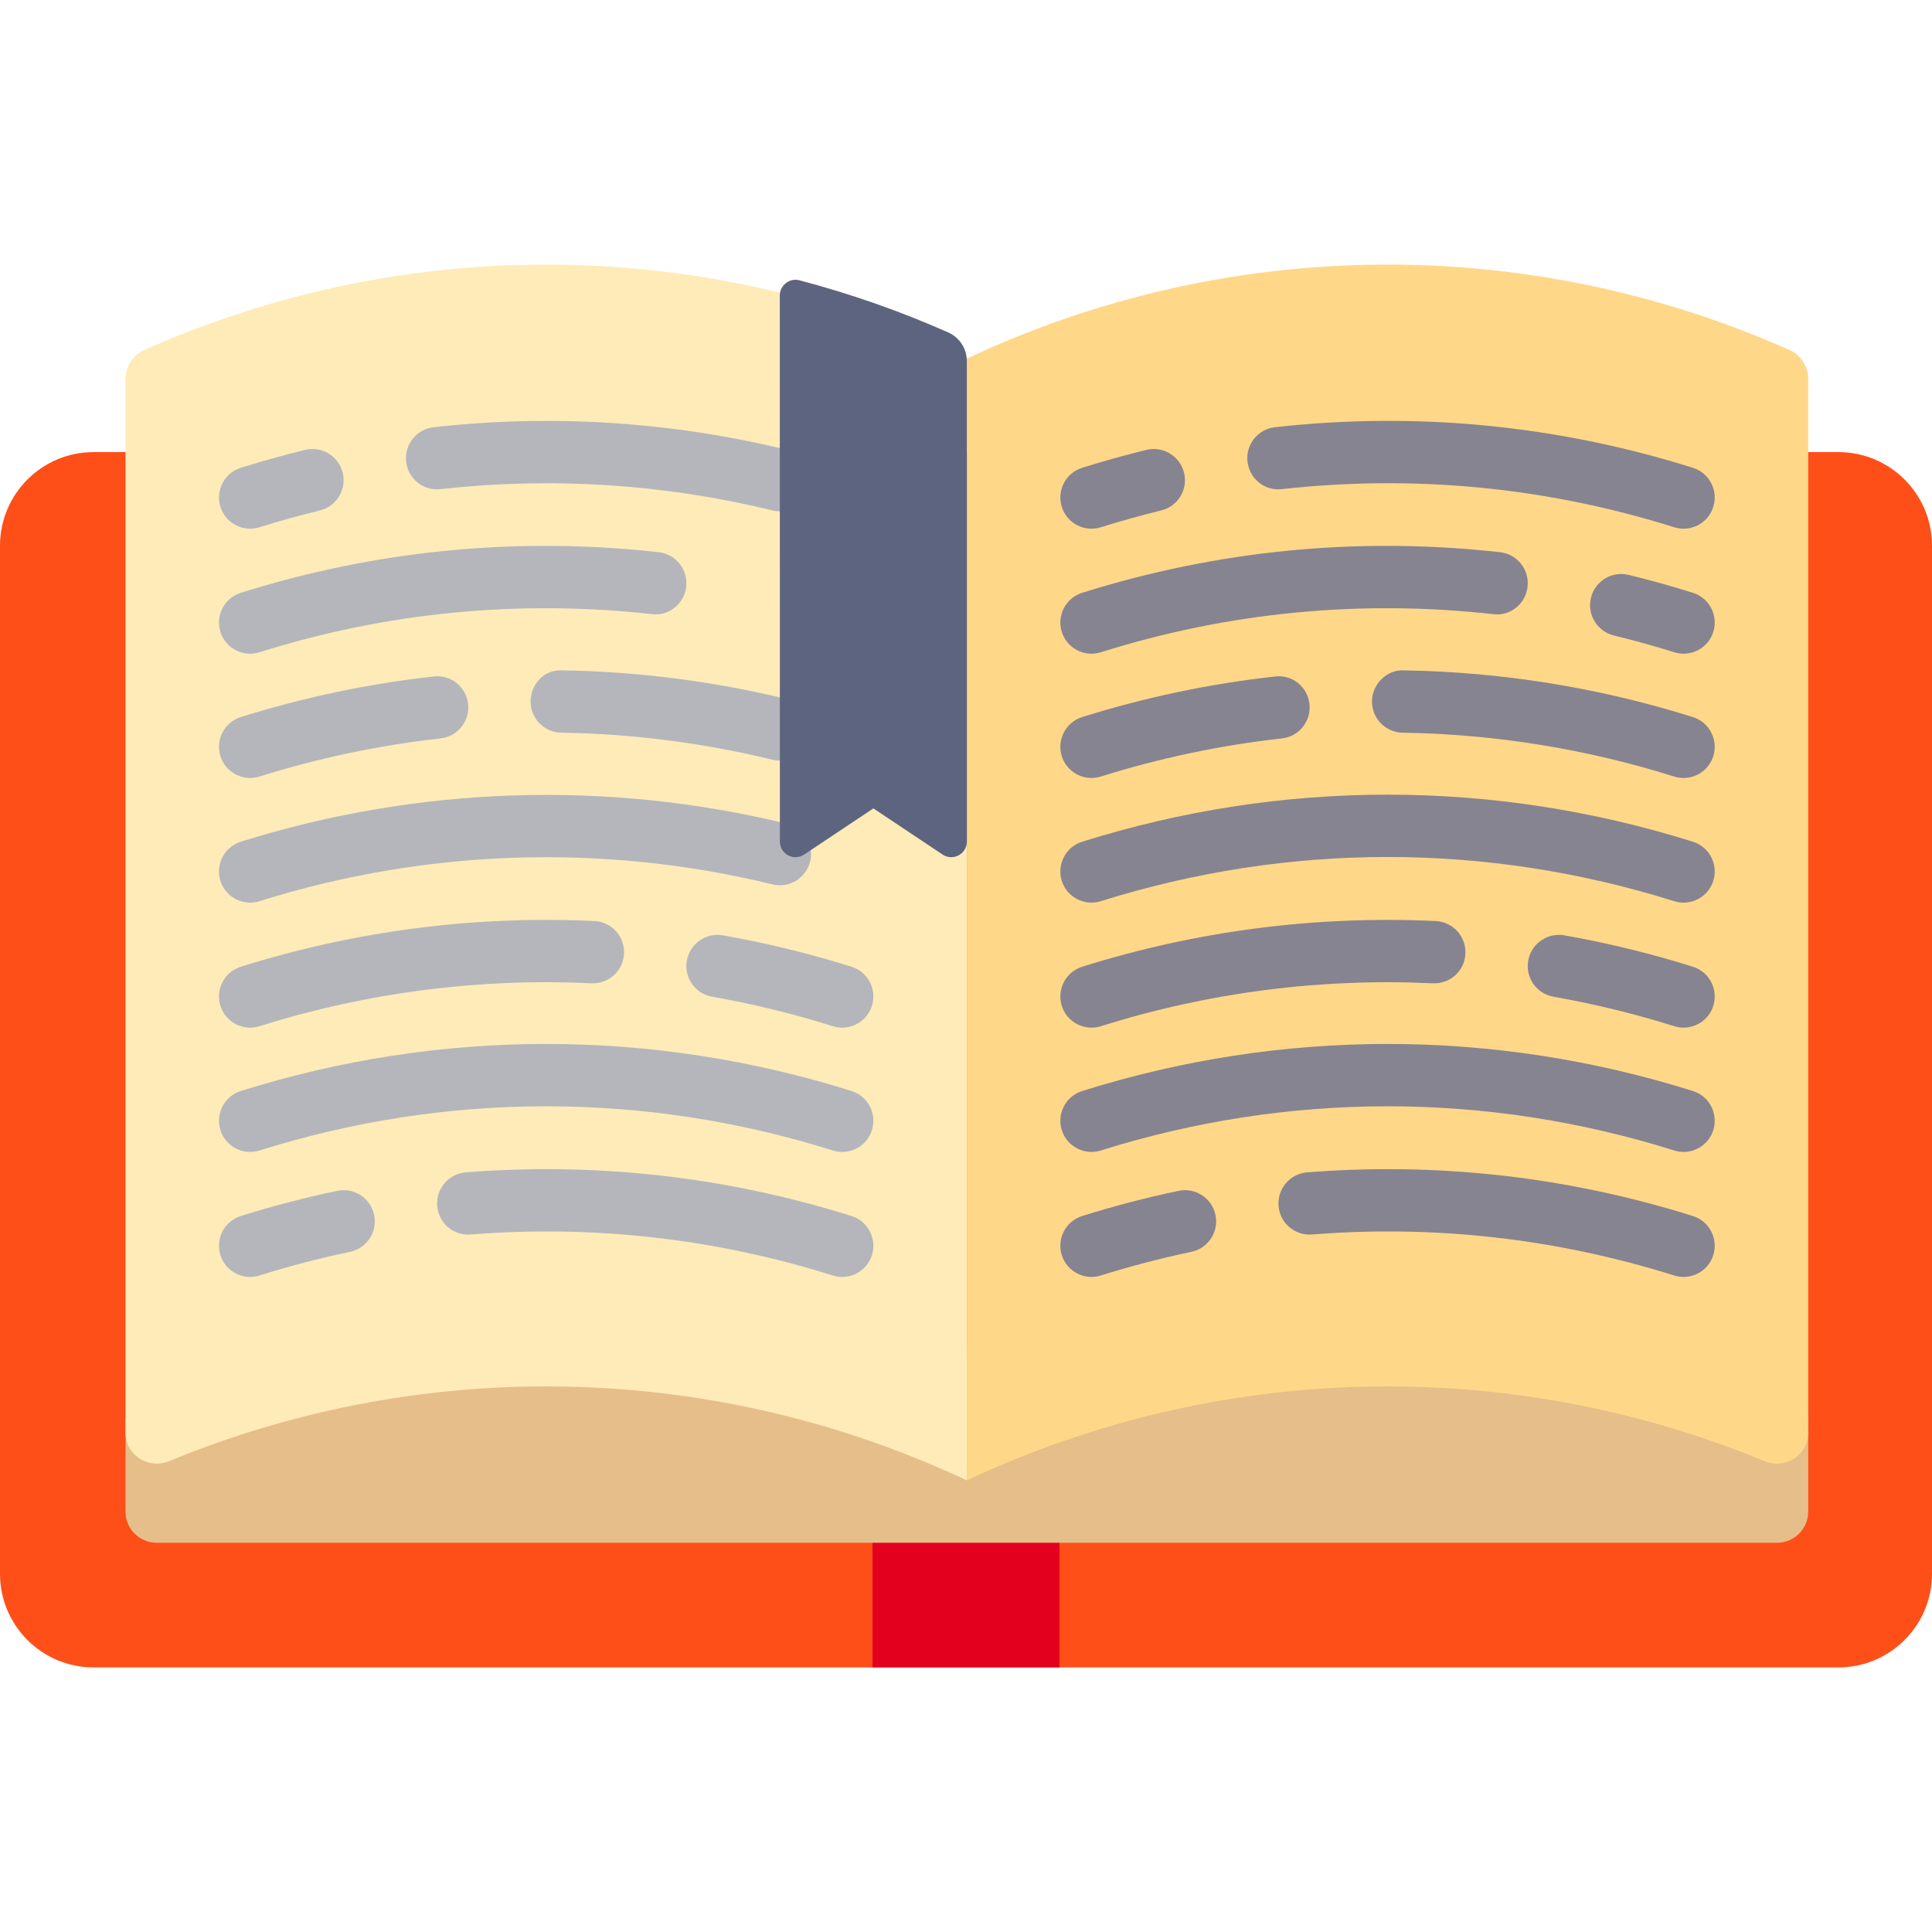
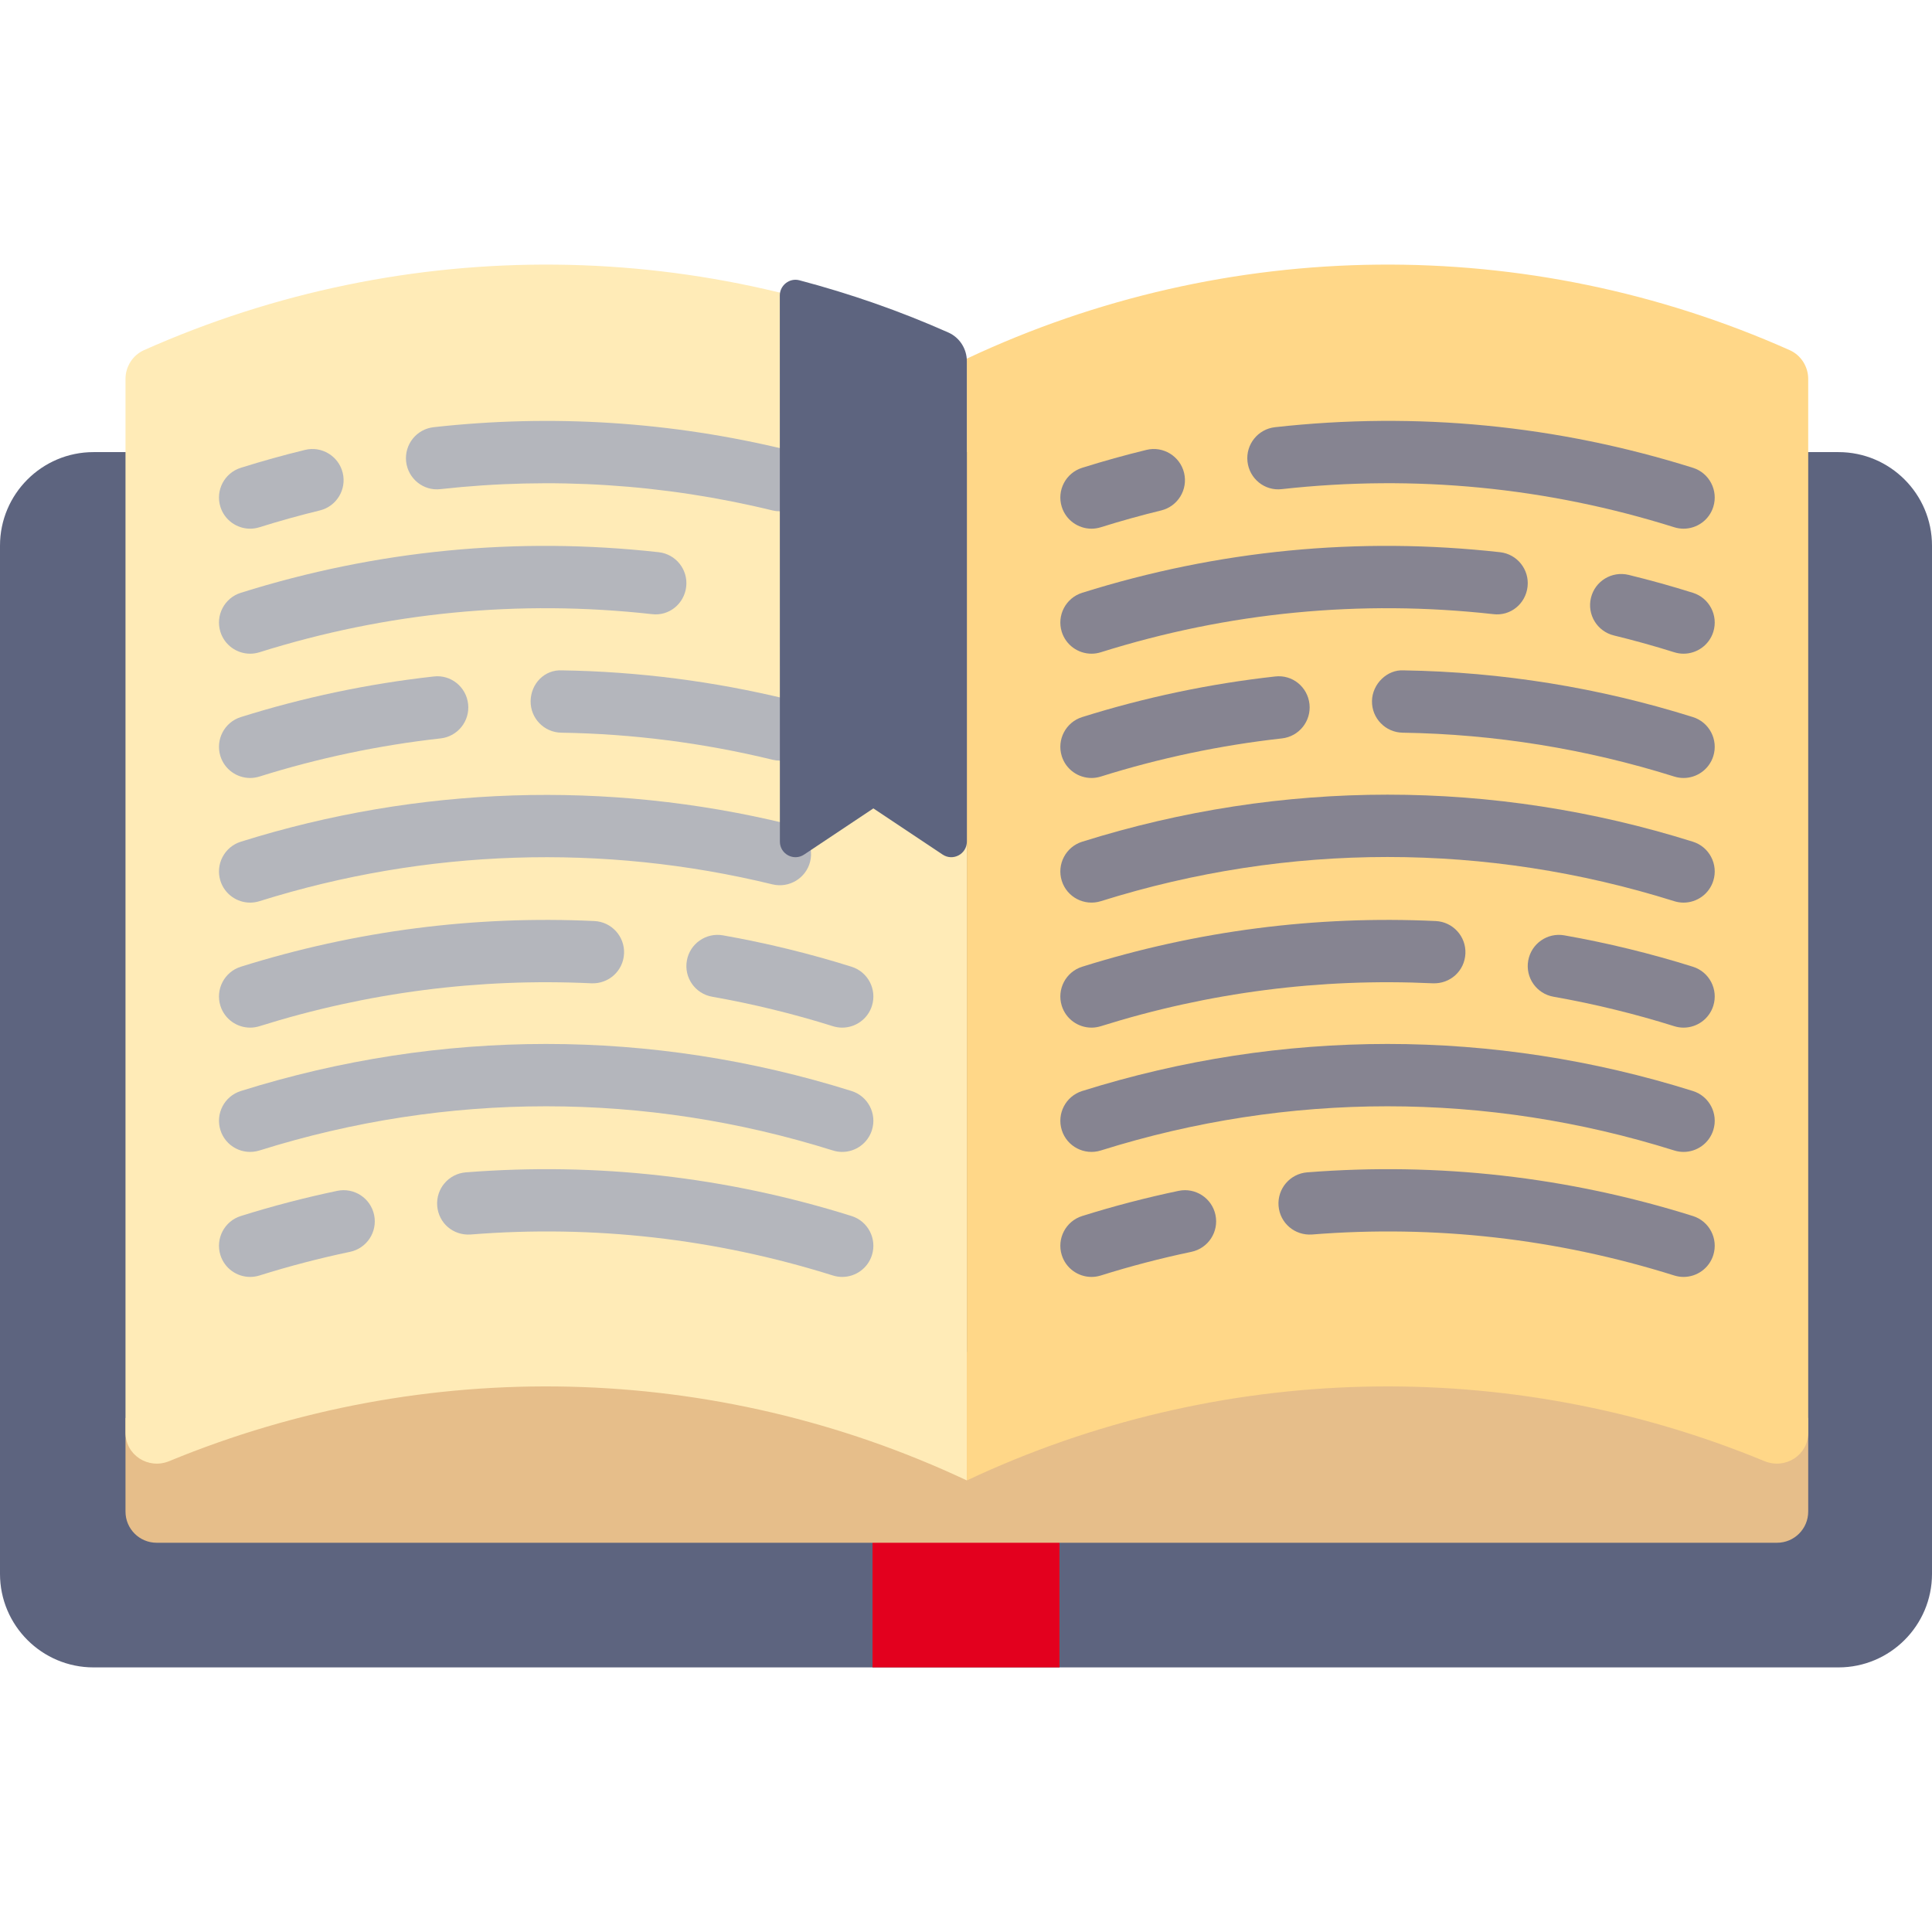
<svg xmlns="http://www.w3.org/2000/svg" version="1.1" id="Layer_1" x="0px" y="0px" viewBox="0 0 496 496" style="enable-background:new 0 0 496 496;" xml:space="preserve">
  <g>
    <g>
-       <path style="fill:#FF4F19;" d="M472,116.07H24c-13.234,0-24,10.766-24,24v264c0,13.234,10.766,24,24,24h448    c13.234,0,24-10.766,24-24v-264C496,126.836,485.234,116.07,472,116.07z" />
+       <path style="fill:#5D647F;" d="M472,116.07H24c-13.234,0-24,10.766-24,24v264c0,13.234,10.766,24,24,24h448    c13.234,0,24-10.766,24-24v-264C496,126.836,485.234,116.07,472,116.07z" />
    </g>
    <g>
      <rect x="224" y="388.07" style="fill:#E3001E;" width="48" height="40" />
    </g>
    <g>
      <path style="fill:#E6BE8A;" d="M464.219,364.07v24c0,4.418-3.582,8-8,8h-416c-4.418,0-8-3.582-8-8v-24l47.781-24l192,8l160-8    L464.219,364.07z" />
    </g>
    <g>
      <path style="fill:#FFEBB7;" d="M43.443,375.116c65.739-27.139,140.084-25.487,204.776,4.954v-288    C181.394,60.625,104.27,59.9,36.97,89.894c-2.896,1.291-4.751,4.222-4.751,7.393v270.515    C32.219,373.581,38.102,377.321,43.443,375.116z" />
    </g>
    <g>
      <path style="fill:#FFD788;" d="M248.219,380.07c64.692-30.442,139.037-32.093,204.776-4.954    c5.341,2.205,11.224-1.535,11.224-7.314V97.287c0-3.171-1.855-6.102-4.751-7.393c-67.3-29.994-144.425-29.269-211.249,2.176    V380.07z" />
    </g>
    <g>
      <g>
        <path style="fill:#868491;" d="M280.219,327.824c-3.406,0-6.563-2.188-7.633-5.605c-1.32-4.215,1.023-8.707,5.234-10.031     c8.094-2.543,16.422-4.715,24.758-6.461c4.313-0.906,8.563,1.855,9.469,6.188c0.906,4.324-1.859,8.563-6.188,9.469     c-7.828,1.641-15.648,3.684-23.242,6.07C281.82,327.703,281.008,327.824,280.219,327.824z" />
      </g>
    </g>
    <g>
      <g>
        <path style="fill:#868491;" d="M432.219,327.824c-0.789,0-1.602-0.121-2.398-0.371c-30.187-9.48-61.477-13.031-92.969-10.523     c-4.469,0.32-8.258-2.941-8.609-7.344c-0.344-4.406,2.938-8.258,7.344-8.609c33.609-2.641,66.891,1.117,99.031,11.211     c4.211,1.324,6.555,5.816,5.234,10.031C438.781,325.637,435.625,327.824,432.219,327.824z" />
      </g>
    </g>
    <g>
      <g>
        <path style="fill:#868491;" d="M432.219,295.73c-0.789,0-1.602-0.121-2.398-0.371c-48.156-15.125-99.047-15.125-147.203,0     c-4.234,1.324-8.719-1.023-10.031-5.234c-1.32-4.215,1.023-8.707,5.234-10.031c51.297-16.109,105.5-16.109,156.797,0     c4.211,1.324,6.555,5.816,5.234,10.031C438.781,293.543,435.625,295.73,432.219,295.73z" />
      </g>
    </g>
    <g>
      <g>
        <path style="fill:#868491;" d="M280.219,263.824c-3.406,0-6.563-2.188-7.633-5.605c-1.32-4.215,1.023-8.707,5.234-10.031     c29.445-9.242,60-13.176,90.781-11.73c4.406,0.211,7.82,3.957,7.609,8.371c-0.203,4.422-3.891,7.797-8.375,7.613     c-28.883-1.363-57.578,2.332-85.219,11.012C281.82,263.703,281.008,263.824,280.219,263.824z" />
      </g>
    </g>
    <g>
      <g>
        <path style="fill:#868491;" d="M432.219,263.824c-0.789,0-1.602-0.121-2.398-0.371c-10.109-3.176-20.539-5.723-31-7.566     c-4.352-0.77-7.258-4.918-6.484-9.27c0.766-4.348,4.922-7.258,9.266-6.488c11.141,1.965,22.242,4.676,33.016,8.059     c4.211,1.324,6.555,5.816,5.234,10.031C438.781,261.637,435.625,263.824,432.219,263.824z" />
      </g>
    </g>
    <g>
      <g>
        <path style="fill:#868491;" d="M432.219,231.73c-0.789,0-1.602-0.121-2.398-0.371c-48.156-15.125-99.047-15.125-147.203,0     c-4.234,1.316-8.719-1.027-10.031-5.234c-1.32-4.215,1.023-8.707,5.234-10.031c51.297-16.109,105.5-16.109,156.797,0     c4.211,1.324,6.555,5.816,5.234,10.031C438.781,229.543,435.625,231.73,432.219,231.73z" />
      </g>
    </g>
    <g>
      <g>
        <path style="fill:#868491;" d="M280.219,199.731c-3.406,0-6.563-2.188-7.633-5.605c-1.32-4.215,1.023-8.707,5.234-10.031     c16.094-5.055,32.75-8.562,49.523-10.422c4.453-0.535,8.352,2.684,8.836,7.066c0.484,4.391-2.68,8.348-7.07,8.832     c-15.742,1.75-31.391,5.043-46.492,9.789C281.82,199.609,281.008,199.731,280.219,199.731z" />
      </g>
    </g>
    <g>
      <g>
        <path style="fill:#868491;" d="M432.219,199.731c-0.789,0-1.602-0.121-2.398-0.371c-22.586-7.098-46.039-10.887-69.719-11.258     c-4.422-0.07-7.945-3.707-7.875-8.125c0.07-4.414,3.93-8.133,8.125-7.875c25.219,0.398,50.211,4.434,74.266,11.992     c4.211,1.324,6.555,5.816,5.234,10.031C438.773,197.543,435.625,199.731,432.219,199.731z" />
      </g>
    </g>
    <g>
      <g>
        <path style="fill:#868491;" d="M280.219,167.824c-3.406,0-6.563-2.188-7.633-5.605c-1.32-4.215,1.023-8.707,5.234-10.031     c34.859-10.949,70.937-14.465,107.281-10.422c4.391,0.484,7.555,4.441,7.07,8.832c-0.484,4.387-4.359,7.637-8.836,7.066     c-34.094-3.781-67.992-0.496-100.719,9.789C281.82,167.703,281.008,167.824,280.219,167.824z" />
      </g>
    </g>
    <g>
      <g>
        <path style="fill:#868491;" d="M432.219,167.824c-0.789,0-1.602-0.121-2.398-0.371c-5.078-1.598-10.289-3.047-15.5-4.316     c-4.289-1.047-6.922-5.375-5.875-9.668s5.344-6.918,9.672-5.879c5.539,1.352,11.086,2.898,16.5,4.598     c4.211,1.324,6.555,5.816,5.234,10.031C438.781,165.637,435.625,167.824,432.219,167.824z" />
      </g>
    </g>
    <g>
      <g>
        <path style="fill:#868491;" d="M280.219,135.731c-3.406,0-6.563-2.191-7.633-5.609c-1.32-4.219,1.023-8.707,5.242-10.027     c5.5-1.727,11.047-3.27,16.492-4.594c4.266-1.051,8.617,1.59,9.664,5.883c1.047,4.293-1.594,8.621-5.883,9.664     c-5.109,1.242-10.32,2.691-15.492,4.312C281.812,135.609,281.008,135.731,280.219,135.731z" />
      </g>
    </g>
    <g>
      <g>
        <path style="fill:#868491;" d="M432.219,135.731c-0.789,0-1.602-0.121-2.398-0.371c-32.734-10.285-66.617-13.566-100.719-9.789     c-4.422,0.539-8.352-2.684-8.836-7.066c-0.484-4.391,2.68-8.348,7.07-8.832c36.328-4.043,72.414-0.527,107.281,10.422     c4.211,1.324,6.555,5.816,5.234,10.031C438.781,133.543,435.625,135.731,432.219,135.731z" />
      </g>
    </g>
    <g>
      <g>
        <path style="fill:#B4B6BC;" d="M64.219,327.824c-3.406,0-6.562-2.188-7.633-5.605c-1.32-4.215,1.023-8.707,5.234-10.031     c8.094-2.543,16.422-4.715,24.758-6.461c4.32-0.906,8.563,1.855,9.469,6.188c0.906,4.324-1.859,8.563-6.188,9.469     c-7.828,1.641-15.648,3.684-23.242,6.07C65.82,327.703,65.008,327.824,64.219,327.824z" />
      </g>
    </g>
    <g>
      <g>
        <path style="fill:#B4B6BC;" d="M216.219,327.824c-0.789,0-1.602-0.121-2.398-0.371c-30.18-9.48-61.477-13.031-92.969-10.523     c-4.531,0.32-8.258-2.941-8.609-7.344c-0.344-4.406,2.938-8.258,7.344-8.609c33.609-2.641,66.883,1.117,99.031,11.211     c4.211,1.324,6.555,5.816,5.234,10.031C222.781,325.637,219.625,327.824,216.219,327.824z" />
      </g>
    </g>
    <g>
      <g>
        <path style="fill:#B4B6BC;" d="M216.219,295.73c-0.789,0-1.602-0.121-2.398-0.371c-48.156-15.125-99.047-15.125-147.203,0     c-4.25,1.324-8.719-1.023-10.031-5.234c-1.32-4.215,1.023-8.707,5.234-10.031c51.297-16.109,105.5-16.109,156.797,0     c4.211,1.324,6.555,5.816,5.234,10.031C222.781,293.543,219.625,295.73,216.219,295.73z" />
      </g>
    </g>
    <g>
      <g>
        <path style="fill:#B4B6BC;" d="M64.219,263.824c-3.406,0-6.562-2.188-7.633-5.605c-1.32-4.215,1.023-8.707,5.234-10.031     c29.445-9.242,60.023-13.176,90.781-11.73c4.406,0.211,7.82,3.957,7.609,8.371c-0.211,4.422-3.938,7.797-8.375,7.613     c-28.891-1.363-57.578,2.332-85.219,11.012C65.82,263.703,65.008,263.824,64.219,263.824z" />
      </g>
    </g>
    <g>
      <g>
        <path style="fill:#B4B6BC;" d="M216.219,263.824c-0.789,0-1.602-0.121-2.398-0.371c-10.109-3.176-20.539-5.723-31-7.566     c-4.352-0.77-7.258-4.918-6.484-9.27c0.758-4.348,4.93-7.258,9.266-6.488c11.141,1.965,22.242,4.676,33.016,8.059     c4.211,1.324,6.555,5.816,5.234,10.031C222.781,261.637,219.625,263.824,216.219,263.824z" />
      </g>
    </g>
    <g>
      <g>
        <path style="fill:#B4B6BC;" d="M64.219,231.73c-3.406,0-6.562-2.188-7.633-5.605c-1.32-4.215,1.023-8.707,5.234-10.031     c45.477-14.277,94-15.867,140.289-4.594c4.297,1.047,6.93,5.375,5.883,9.668c-1.047,4.289-5.398,6.902-9.664,5.879     c-43.469-10.598-89.016-9.094-131.711,4.313C65.82,231.609,65.008,231.73,64.219,231.73z" />
      </g>
    </g>
    <g>
      <g>
        <path style="fill:#B4B6BC;" d="M64.219,199.731c-3.406,0-6.562-2.188-7.633-5.605c-1.32-4.215,1.023-8.707,5.234-10.031     c16.094-5.055,32.75-8.562,49.523-10.422c4.414-0.535,8.352,2.684,8.836,7.066c0.484,4.391-2.68,8.348-7.07,8.832     c-15.742,1.75-31.391,5.043-46.492,9.789C65.82,199.609,65.008,199.731,64.219,199.731z" />
      </g>
    </g>
    <g>
      <g>
        <path style="fill:#B4B6BC;" d="M200.227,195.273c-0.625,0-1.266-0.074-1.898-0.227c-17.734-4.32-35.984-6.66-54.227-6.945     c-4.422-0.07-7.945-3.707-7.875-8.125c0.07-4.414,3.523-8.133,8.125-7.875c19.437,0.309,38.867,2.797,57.758,7.398     c4.297,1.047,6.93,5.375,5.883,9.668C207.101,192.824,203.828,195.273,200.227,195.273z" />
      </g>
    </g>
    <g>
      <g>
        <path style="fill:#B4B6BC;" d="M64.219,167.824c-3.406,0-6.562-2.188-7.633-5.605c-1.32-4.215,1.023-8.707,5.234-10.031     c34.867-10.949,70.945-14.465,107.281-10.422c4.391,0.484,7.555,4.441,7.07,8.832c-0.484,4.387-4.391,7.637-8.836,7.066     c-34.094-3.781-67.992-0.496-100.719,9.789C65.82,167.703,65.008,167.824,64.219,167.824z" />
      </g>
    </g>
    <g>
      <g>
        <path style="fill:#B4B6BC;" d="M64.219,135.731c-3.406,0-6.562-2.191-7.633-5.609c-1.32-4.219,1.023-8.707,5.242-10.027     c5.5-1.727,11.047-3.27,16.492-4.594c4.258-1.051,8.617,1.59,9.664,5.883c1.047,4.293-1.594,8.621-5.883,9.664     c-5.109,1.242-10.32,2.691-15.492,4.312C65.812,135.609,65.008,135.731,64.219,135.731z" />
      </g>
    </g>
    <g>
      <g>
        <path style="fill:#B4B6BC;" d="M200.227,131.27c-0.625,0-1.266-0.074-1.898-0.227c-27.961-6.809-56.633-8.641-85.227-5.473     c-4.391,0.539-8.352-2.676-8.836-7.066c-0.484-4.391,2.68-8.348,7.07-8.832c30.445-3.391,61-1.422,90.773,5.824     c4.297,1.047,6.93,5.375,5.883,9.668C207.101,128.82,203.828,131.27,200.227,131.27z" />
      </g>
    </g>
    <g>
      <path style="fill:#5D647F;" d="M200.219,216.064c0.001,3.194,3.561,5.1,6.219,3.328l17.781-11.854L242,219.392    c2.658,1.772,6.219-0.133,6.219-3.328V92.734c0-3.16-1.843-6.077-4.731-7.361c-12.457-5.54-25.259-9.983-38.262-13.418    c-2.537-0.67-5.03,1.292-5.029,3.916L200.219,216.064z" />
    </g>
  </g>
  <g>
</g>
  <g>
</g>
  <g>
</g>
  <g>
</g>
  <g>
</g>
  <g>
</g>
  <g>
</g>
  <g>
</g>
  <g>
</g>
  <g>
</g>
  <g>
</g>
  <g>
</g>
  <g>
</g>
  <g>
</g>
  <g>
</g>
</svg>
